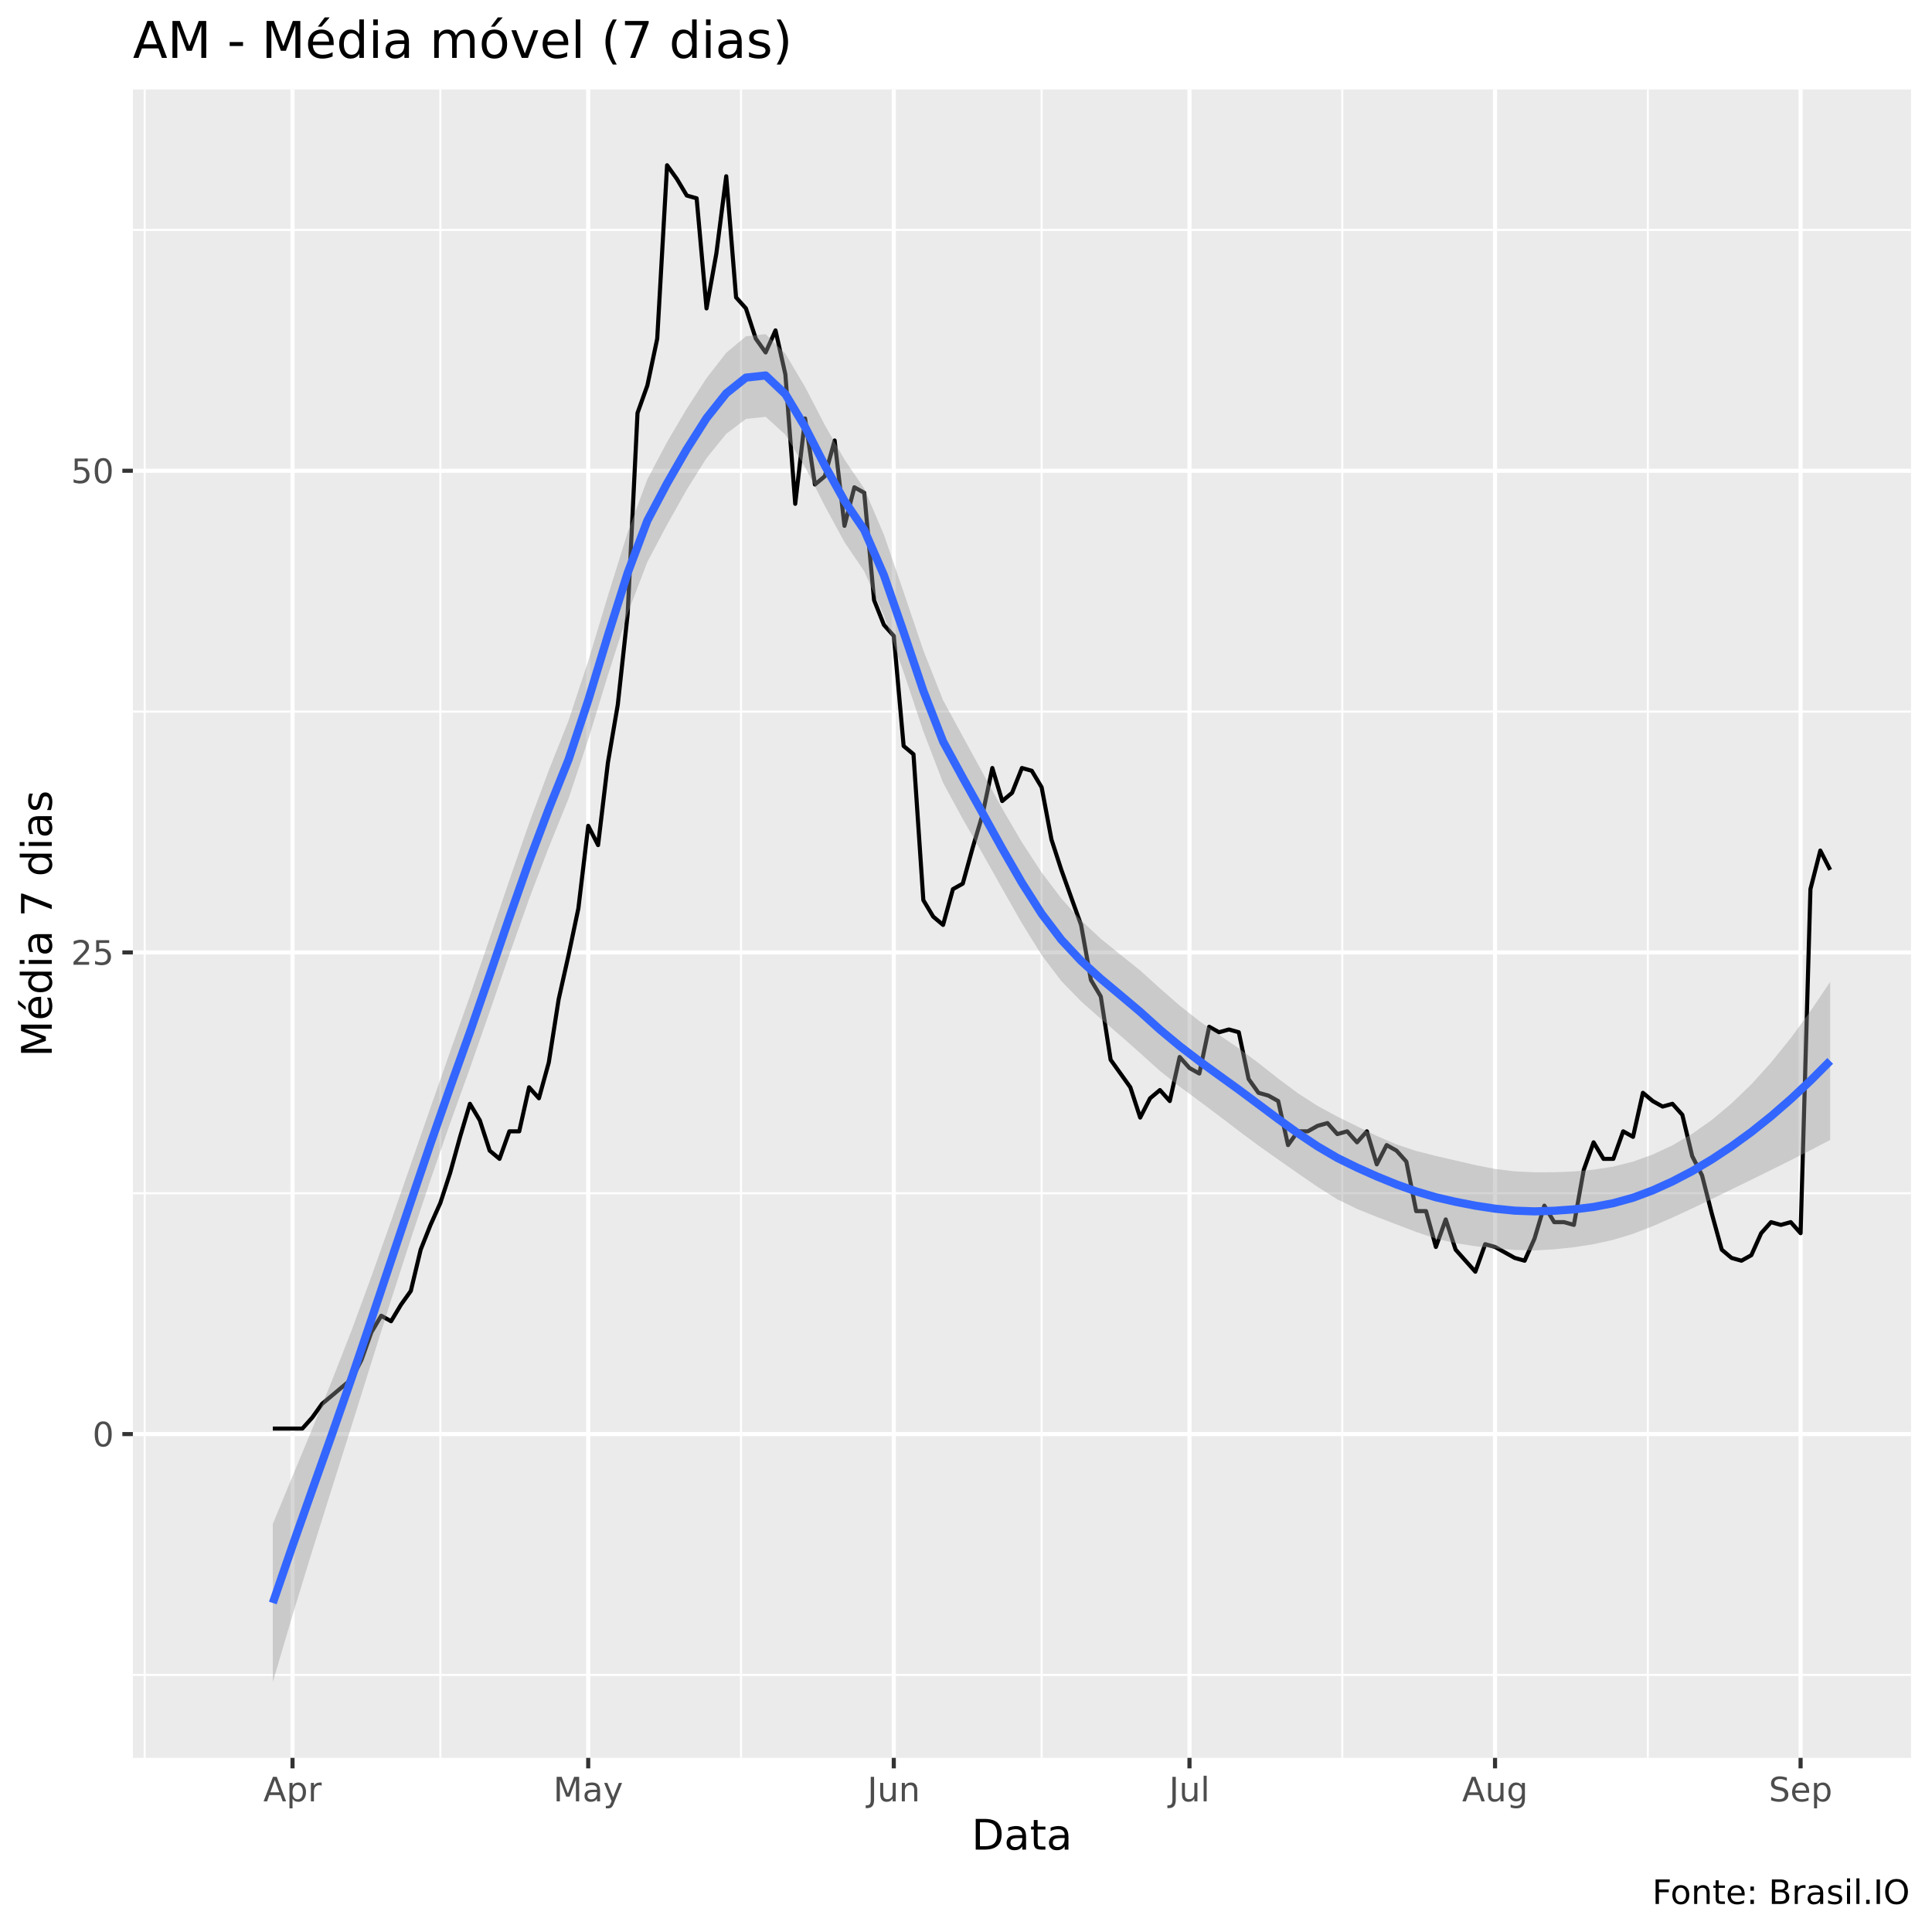
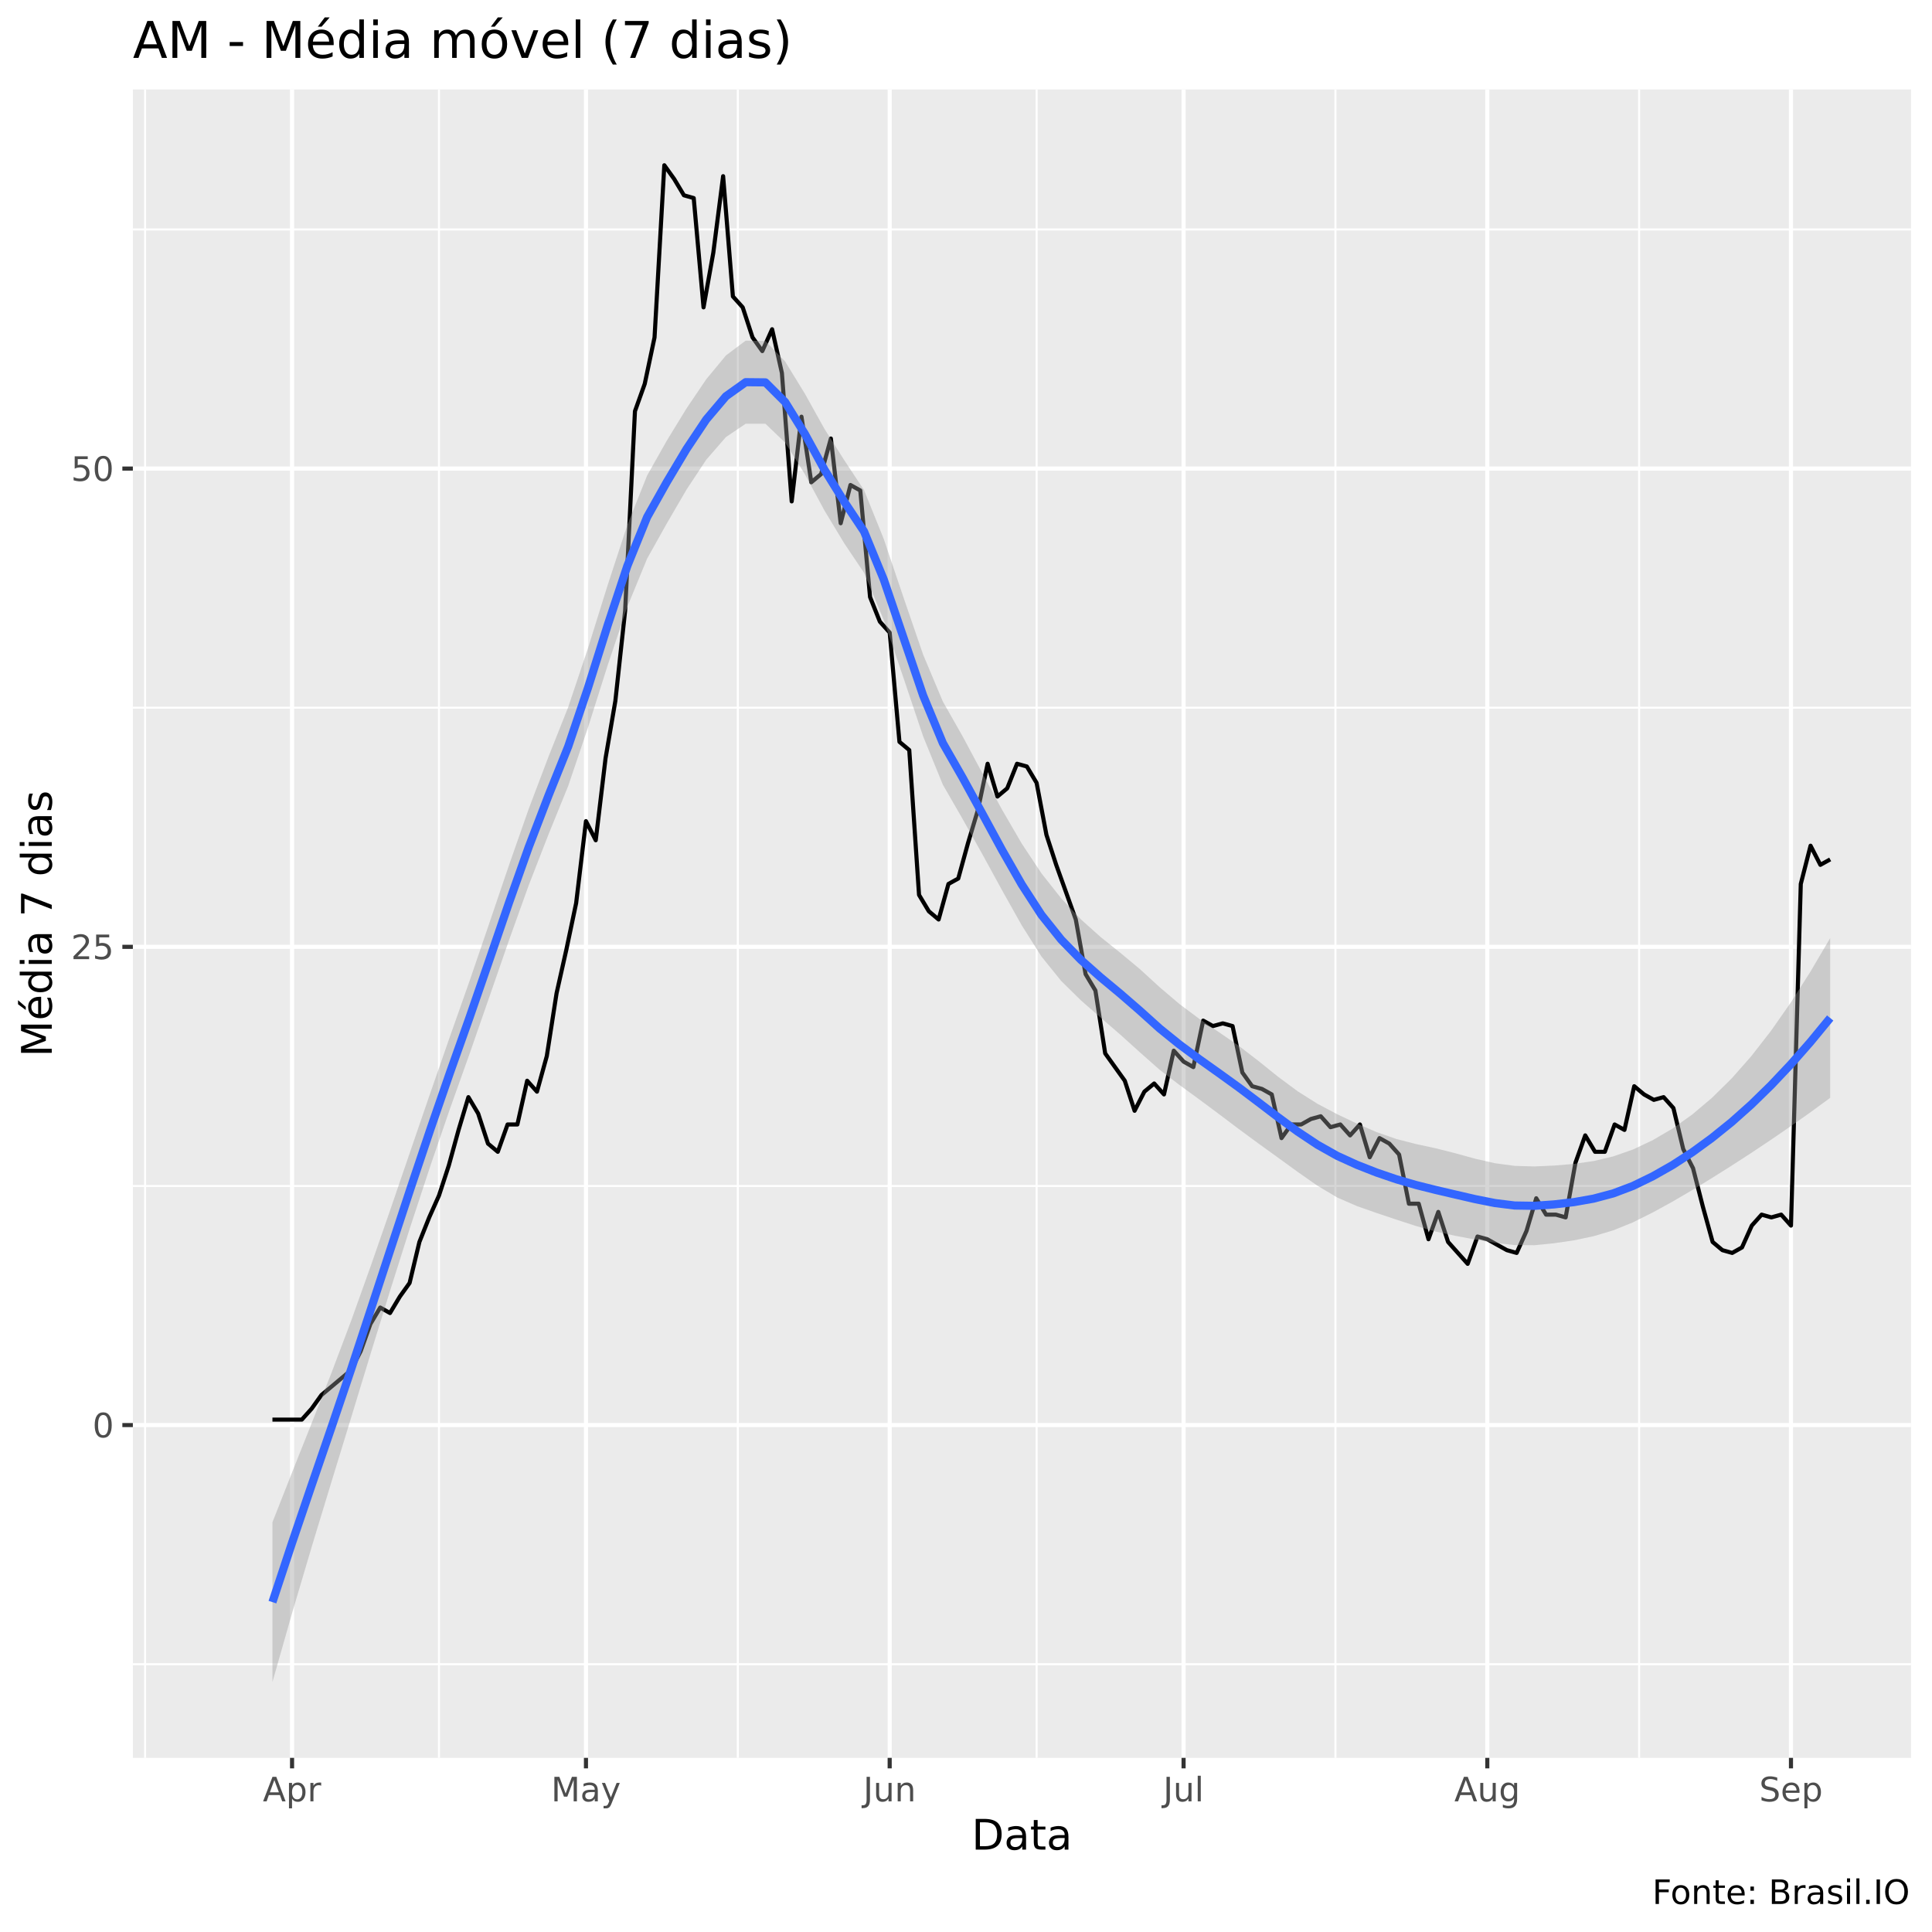
<svg xmlns="http://www.w3.org/2000/svg" viewBox="0 0 504.00 504.00">
  <defs>
    <style type="text/css">
    line, polyline, polygon, path, rect, circle {
      fill: none;
      stroke: #000000;
      stroke-linecap: round;
      stroke-linejoin: round;
      stroke-miterlimit: 10.00;
    }
  </style>
  </defs>
  <rect width="100%" height="100%" style="stroke: none; fill: #FFFFFF;" />
  <rect x="0" y="0.00" width="504.00" height="504.00" style="stroke-width: 1.07; stroke: #FFFFFF; fill: #FFFFFF;" />
  <defs>
    <clipPath id="cpMzQuNjZ8NDk4LjUyfDQ1OC41N3wyMy4zMw==">
      <rect x="34.66" y="23.33" width="463.87" height="435.24" />
    </clipPath>
  </defs>
  <rect x="34.66" y="23.33" width="463.87" height="435.24" style="stroke-width: 1.07; stroke: none; fill: #EBEBEB;" clip-path="url(#cpMzQuNjZ8NDk4LjUyfDQ1OC41N3wyMy4zMw==)" />
-   <polyline points="34.66,436.93 498.52,436.93 " style="stroke-width: 0.53; stroke: #FFFFFF; stroke-linecap: butt;" clip-path="url(#cpMzQuNjZ8NDk4LjUyfDQ1OC41N3wyMy4zMw==)" />
-   <polyline points="34.66,311.28 498.52,311.28 " style="stroke-width: 0.53; stroke: #FFFFFF; stroke-linecap: butt;" clip-path="url(#cpMzQuNjZ8NDk4LjUyfDQ1OC41N3wyMy4zMw==)" />
-   <polyline points="34.66,185.63 498.52,185.63 " style="stroke-width: 0.53; stroke: #FFFFFF; stroke-linecap: butt;" clip-path="url(#cpMzQuNjZ8NDk4LjUyfDQ1OC41N3wyMy4zMw==)" />
-   <polyline points="34.66,59.98 498.52,59.98 " style="stroke-width: 0.53; stroke: #FFFFFF; stroke-linecap: butt;" clip-path="url(#cpMzQuNjZ8NDk4LjUyfDQ1OC41N3wyMy4zMw==)" />
-   <polyline points="37.74,458.57 37.74,23.33 " style="stroke-width: 0.53; stroke: #FFFFFF; stroke-linecap: butt;" clip-path="url(#cpMzQuNjZ8NDk4LjUyfDQ1OC41N3wyMy4zMw==)" />
-   <polyline points="114.88,458.57 114.88,23.33 " style="stroke-width: 0.53; stroke: #FFFFFF; stroke-linecap: butt;" clip-path="url(#cpMzQuNjZ8NDk4LjUyfDQ1OC41N3wyMy4zMw==)" />
-   <polyline points="193.31,458.57 193.31,23.33 " style="stroke-width: 0.53; stroke: #FFFFFF; stroke-linecap: butt;" clip-path="url(#cpMzQuNjZ8NDk4LjUyfDQ1OC41N3wyMy4zMw==)" />
-   <polyline points="271.73,458.57 271.73,23.33 " style="stroke-width: 0.53; stroke: #FFFFFF; stroke-linecap: butt;" clip-path="url(#cpMzQuNjZ8NDk4LjUyfDQ1OC41N3wyMy4zMw==)" />
-   <polyline points="350.16,458.57 350.16,23.33 " style="stroke-width: 0.53; stroke: #FFFFFF; stroke-linecap: butt;" clip-path="url(#cpMzQuNjZ8NDk4LjUyfDQ1OC41N3wyMy4zMw==)" />
-   <polyline points="429.87,458.57 429.87,23.33 " style="stroke-width: 0.53; stroke: #FFFFFF; stroke-linecap: butt;" clip-path="url(#cpMzQuNjZ8NDk4LjUyfDQ1OC41N3wyMy4zMw==)" />
-   <polyline points="34.66,374.11 498.52,374.11 " style="stroke-width: 1.07; stroke: #FFFFFF; stroke-linecap: butt;" clip-path="url(#cpMzQuNjZ8NDk4LjUyfDQ1OC41N3wyMy4zMw==)" />
-   <polyline points="34.66,248.46 498.52,248.46 " style="stroke-width: 1.07; stroke: #FFFFFF; stroke-linecap: butt;" clip-path="url(#cpMzQuNjZ8NDk4LjUyfDQ1OC41N3wyMy4zMw==)" />
-   <polyline points="34.66,122.81 498.52,122.81 " style="stroke-width: 1.07; stroke: #FFFFFF; stroke-linecap: butt;" clip-path="url(#cpMzQuNjZ8NDk4LjUyfDQ1OC41N3wyMy4zMw==)" />
-   <polyline points="76.31,458.57 76.31,23.33 " style="stroke-width: 1.07; stroke: #FFFFFF; stroke-linecap: butt;" clip-path="url(#cpMzQuNjZ8NDk4LjUyfDQ1OC41N3wyMy4zMw==)" />
-   <polyline points="153.45,458.57 153.45,23.33 " style="stroke-width: 1.07; stroke: #FFFFFF; stroke-linecap: butt;" clip-path="url(#cpMzQuNjZ8NDk4LjUyfDQ1OC41N3wyMy4zMw==)" />
-   <polyline points="233.16,458.57 233.16,23.33 " style="stroke-width: 1.07; stroke: #FFFFFF; stroke-linecap: butt;" clip-path="url(#cpMzQuNjZ8NDk4LjUyfDQ1OC41N3wyMy4zMw==)" />
-   <polyline points="310.30,458.57 310.30,23.33 " style="stroke-width: 1.07; stroke: #FFFFFF; stroke-linecap: butt;" clip-path="url(#cpMzQuNjZ8NDk4LjUyfDQ1OC41N3wyMy4zMw==)" />
-   <polyline points="390.01,458.57 390.01,23.33 " style="stroke-width: 1.07; stroke: #FFFFFF; stroke-linecap: butt;" clip-path="url(#cpMzQuNjZ8NDk4LjUyfDQ1OC41N3wyMy4zMw==)" />
-   <polyline points="469.72,458.57 469.72,23.33 " style="stroke-width: 1.07; stroke: #FFFFFF; stroke-linecap: butt;" clip-path="url(#cpMzQuNjZ8NDk4LjUyfDQ1OC41N3wyMy4zMw==)" />
-   <polyline points="71.17,372.67 73.74,372.67 76.31,372.67 78.88,372.67 81.45,369.80 84.02,366.21 86.60,364.06 89.17,361.90 91.74,359.75 94.31,354.72 96.88,347.54 99.45,343.24 102.02,344.67 104.60,340.36 107.17,336.77 109.74,326.00 112.31,319.54 114.88,313.80 117.45,305.90 120.02,296.57 122.59,287.95 125.17,292.26 127.74,300.16 130.31,302.31 132.88,295.13 135.45,295.13 138.02,283.64 140.59,286.51 143.16,277.18 145.74,260.67 148.31,249.18 150.88,236.97 153.45,215.43 156.02,220.46 158.59,198.92 161.16,183.84 163.74,160.15 166.31,107.73 168.88,100.55 171.45,88.35 174.02,43.11 176.59,46.70 179.16,51.01 181.73,51.73 184.31,80.45 186.88,66.09 189.45,45.98 192.02,77.58 194.59,80.45 197.16,88.35 199.73,91.94 202.31,86.19 204.88,97.68 207.45,131.43 210.02,109.17 212.59,126.40 215.16,124.25 217.73,114.91 220.30,137.17 222.88,127.12 225.45,128.55 228.02,156.56 230.59,163.02 233.16,165.89 235.73,194.61 238.30,196.76 240.87,234.82 243.45,239.13 246.02,241.28 248.59,231.95 251.16,230.51 253.73,221.18 256.30,212.56 258.87,200.35 261.45,208.97 264.02,206.82 266.59,200.35 269.16,201.07 271.73,205.38 274.30,219.02 276.87,226.92 279.44,234.10 282.02,241.28 284.59,255.64 287.16,259.95 289.73,276.46 292.30,280.05 294.87,283.64 297.44,291.54 300.02,286.51 302.59,284.36 305.16,287.23 307.73,275.74 310.30,278.62 312.87,280.05 315.44,267.85 318.01,269.28 320.59,268.56 323.16,269.28 325.73,281.49 328.30,285.08 330.87,285.80 333.44,287.23 336.01,298.72 338.58,295.13 341.16,295.13 343.73,293.69 346.30,292.98 348.87,295.85 351.44,295.13 354.01,298.00 356.58,295.13 359.16,303.75 361.73,298.72 364.30,300.16 366.87,303.03 369.44,315.95 372.01,315.95 374.58,325.29 377.15,318.11 379.73,326.00 382.30,328.88 384.87,331.75 387.44,324.57 390.01,325.29 392.58,326.72 395.15,328.16 397.73,328.88 400.30,323.13 402.87,314.52 405.44,318.82 408.01,318.82 410.58,319.54 413.15,305.18 415.72,298.00 418.30,302.31 420.87,302.31 423.44,295.13 426.01,296.57 428.58,285.08 431.15,287.23 433.72,288.67 436.29,287.95 438.87,290.82 441.44,301.59 444.01,306.62 446.58,316.67 449.15,326.00 451.72,328.16 454.29,328.88 456.87,327.44 459.44,321.70 462.01,318.82 464.58,319.54 467.15,318.82 469.72,321.70 472.29,231.95 474.86,221.89 477.44,226.92 " style="stroke-width: 1.07; stroke-linecap: butt;" clip-path="url(#cpMzQuNjZ8NDk4LjUyfDQ1OC41N3wyMy4zMw==)" />
-   <polygon points="71.17,397.54 76.31,385.09 81.45,372.74 86.60,360.15 91.74,346.99 96.88,333.02 102.02,318.52 107.17,303.74 112.31,288.91 117.45,274.26 122.59,259.83 127.74,244.80 132.88,229.59 138.02,214.77 143.16,200.96 148.31,187.99 153.45,172.44 158.59,155.41 163.74,138.88 168.88,125.02 174.02,115.31 179.16,106.60 184.31,98.64 189.45,92.04 194.59,87.73 199.73,87.17 204.88,92.26 210.02,100.95 215.16,110.85 220.30,119.87 225.45,127.47 230.59,139.50 235.73,154.46 240.87,169.66 246.02,182.66 251.16,192.10 256.30,201.52 261.45,210.94 266.59,219.73 271.73,227.59 276.87,234.37 282.02,240.10 287.16,244.89 292.30,249.05 297.44,253.16 302.59,257.82 307.73,262.32 312.87,266.36 318.01,269.97 323.16,273.47 328.30,277.30 333.44,281.36 338.58,285.19 343.73,288.50 348.87,291.29 354.01,293.81 359.16,296.33 364.30,298.54 369.44,300.25 374.58,301.55 379.73,302.74 384.87,303.94 390.01,304.94 395.15,305.57 400.30,305.82 405.44,305.80 410.58,305.60 415.72,305.14 420.87,304.32 426.01,303.03 431.15,301.18 436.29,298.78 441.44,295.77 446.58,292.13 451.72,287.83 456.87,282.86 462.01,277.18 467.15,270.81 472.29,263.78 477.44,256.13 477.44,297.37 472.29,300.06 467.15,302.67 462.01,305.23 456.87,307.76 451.72,310.27 446.58,312.77 441.44,315.24 436.29,317.63 431.15,319.87 426.01,321.87 420.87,323.43 415.72,324.57 410.58,325.37 405.44,325.91 400.30,326.20 395.15,326.07 390.01,325.67 384.87,325.10 379.73,324.31 374.58,323.11 369.44,321.38 364.30,319.42 359.16,317.45 354.01,315.37 348.87,312.86 343.73,309.63 338.58,306.08 333.44,302.49 328.30,298.86 323.16,295.03 318.01,291.10 312.87,287.25 307.73,283.45 302.59,279.38 297.44,274.73 292.30,270.18 287.16,265.78 282.02,261.22 276.87,255.93 271.73,249.15 266.59,240.86 261.45,231.82 256.30,222.65 251.16,213.66 246.02,204.22 240.87,190.79 235.73,175.35 230.59,160.63 225.45,149.03 220.30,141.44 215.16,131.98 210.02,121.83 204.88,113.39 199.73,108.73 194.59,109.29 189.45,113.17 184.31,119.52 179.16,127.73 174.02,136.87 168.88,146.60 163.74,160.04 158.59,176.13 153.45,192.94 148.31,208.37 143.16,221.06 138.02,234.54 132.88,249.01 127.74,263.91 122.59,278.66 117.45,292.95 112.31,307.77 107.17,323.21 102.02,339.16 96.88,355.46 91.74,371.90 86.60,388.20 81.45,404.60 76.31,421.37 71.17,438.79 " style="stroke-width: 0.00; stroke: none; fill: #999999; fill-opacity: 0.40;" clip-path="url(#cpMzQuNjZ8NDk4LjUyfDQ1OC41N3wyMy4zMw==)" />
-   <polyline points="71.17,397.54 76.31,385.09 81.45,372.74 86.60,360.15 91.74,346.99 96.88,333.02 102.02,318.52 107.17,303.74 112.31,288.91 117.45,274.26 122.59,259.83 127.74,244.80 132.88,229.59 138.02,214.77 143.16,200.96 148.31,187.99 153.45,172.44 158.59,155.41 163.74,138.88 168.88,125.02 174.02,115.31 179.16,106.60 184.31,98.64 189.45,92.04 194.59,87.73 199.73,87.17 204.88,92.26 210.02,100.95 215.16,110.85 220.30,119.87 225.45,127.47 230.59,139.50 235.73,154.46 240.87,169.66 246.02,182.66 251.16,192.10 256.30,201.52 261.45,210.94 266.59,219.73 271.73,227.59 276.87,234.37 282.02,240.10 287.16,244.89 292.30,249.05 297.44,253.16 302.59,257.82 307.73,262.32 312.87,266.36 318.01,269.97 323.16,273.47 328.30,277.30 333.44,281.36 338.58,285.19 343.73,288.50 348.87,291.29 354.01,293.81 359.16,296.33 364.30,298.54 369.44,300.25 374.58,301.55 379.73,302.74 384.87,303.94 390.01,304.94 395.15,305.57 400.30,305.82 405.44,305.80 410.58,305.60 415.72,305.14 420.87,304.32 426.01,303.03 431.15,301.18 436.29,298.78 441.44,295.77 446.58,292.13 451.72,287.83 456.87,282.86 462.01,277.18 467.15,270.81 472.29,263.78 477.44,256.13 " style="stroke-width: 2.13; stroke: none;" clip-path="url(#cpMzQuNjZ8NDk4LjUyfDQ1OC41N3wyMy4zMw==)" />
-   <polyline points="477.44,297.37 472.29,300.06 467.15,302.67 462.01,305.23 456.87,307.76 451.72,310.27 446.58,312.77 441.44,315.24 436.29,317.63 431.15,319.87 426.01,321.87 420.87,323.43 415.72,324.57 410.58,325.37 405.44,325.91 400.30,326.20 395.15,326.07 390.01,325.67 384.87,325.10 379.73,324.31 374.58,323.11 369.44,321.38 364.30,319.42 359.16,317.45 354.01,315.37 348.87,312.86 343.73,309.63 338.58,306.08 333.44,302.49 328.30,298.86 323.16,295.03 318.01,291.10 312.87,287.25 307.73,283.45 302.59,279.38 297.44,274.73 292.30,270.18 287.16,265.78 282.02,261.22 276.87,255.93 271.73,249.15 266.59,240.86 261.45,231.82 256.30,222.65 251.16,213.66 246.02,204.22 240.87,190.79 235.73,175.35 230.59,160.63 225.45,149.03 220.30,141.44 215.16,131.98 210.02,121.83 204.88,113.39 199.73,108.73 194.59,109.29 189.45,113.17 184.31,119.52 179.16,127.73 174.02,136.87 168.88,146.60 163.74,160.04 158.59,176.13 153.45,192.94 148.31,208.37 143.16,221.06 138.02,234.54 132.88,249.01 127.74,263.91 122.59,278.66 117.45,292.95 112.31,307.77 107.17,323.21 102.02,339.16 96.88,355.46 91.74,371.90 86.60,388.20 81.45,404.60 76.31,421.37 71.17,438.79 " style="stroke-width: 2.13; stroke: none;" clip-path="url(#cpMzQuNjZ8NDk4LjUyfDQ1OC41N3wyMy4zMw==)" />
-   <polyline points="71.17,418.17 76.31,403.23 81.45,388.67 86.60,374.18 91.74,359.45 96.88,344.24 102.02,328.84 107.17,313.48 112.31,298.34 117.45,283.60 122.59,269.25 127.74,254.36 132.88,239.30 138.02,224.66 143.16,211.01 148.31,198.18 153.45,182.69 158.59,165.77 163.74,149.46 168.88,135.81 174.02,126.09 179.16,117.17 184.31,109.08 189.45,102.61 194.59,98.51 199.73,97.95 204.88,102.82 210.02,111.39 215.16,121.41 220.30,130.66 225.45,138.25 230.59,150.06 235.73,164.91 240.87,180.22 246.02,193.44 251.16,202.88 256.30,212.08 261.45,221.38 266.59,230.30 271.73,238.37 276.87,245.15 282.02,250.66 287.16,255.33 292.30,259.62 297.44,263.95 302.59,268.60 307.73,272.88 312.87,276.81 318.01,280.54 323.16,284.25 328.30,288.08 333.44,291.92 338.58,295.63 343.73,299.06 348.87,302.07 354.01,304.59 359.16,306.89 364.30,308.98 369.44,310.81 374.58,312.33 379.73,313.52 384.87,314.52 390.01,315.31 395.15,315.82 400.30,316.01 405.44,315.85 410.58,315.49 415.72,314.86 420.87,313.87 426.01,312.45 431.15,310.53 436.29,308.20 441.44,305.51 446.58,302.45 451.72,299.05 456.87,295.31 462.01,291.20 467.15,286.74 472.29,281.92 477.44,276.75 " style="stroke-width: 2.13; stroke: #3366FF; stroke-linecap: butt;" clip-path="url(#cpMzQuNjZ8NDk4LjUyfDQ1OC41N3wyMy4zMw==)" />
+   <polyline points="34.66,434.14 498.52,434.14 " style="stroke-width: 0.53; stroke: #FFFFFF; stroke-linecap: butt;" clip-path="url(#cpMzQuNjZ8NDk4LjUyfDQ1OC41N3wyMy4zMw==)" />
+   <polyline points="34.66,309.38 498.52,309.38 " style="stroke-width: 0.53; stroke: #FFFFFF; stroke-linecap: butt;" clip-path="url(#cpMzQuNjZ8NDk4LjUyfDQ1OC41N3wyMy4zMw==)" />
+   <polyline points="34.66,184.62 498.52,184.62 " style="stroke-width: 0.53; stroke: #FFFFFF; stroke-linecap: butt;" clip-path="url(#cpMzQuNjZ8NDk4LjUyfDQ1OC41N3wyMy4zMw==)" />
+   <polyline points="34.66,59.86 498.52,59.86 " style="stroke-width: 0.53; stroke: #FFFFFF; stroke-linecap: butt;" clip-path="url(#cpMzQuNjZ8NDk4LjUyfDQ1OC41N3wyMy4zMw==)" />
+   <polyline points="37.85,458.57 37.85,23.33 " style="stroke-width: 0.53; stroke: #FFFFFF; stroke-linecap: butt;" clip-path="url(#cpMzQuNjZ8NDk4LjUyfDQ1OC41N3wyMy4zMw==)" />
+   <polyline points="114.52,458.57 114.52,23.33 " style="stroke-width: 0.53; stroke: #FFFFFF; stroke-linecap: butt;" clip-path="url(#cpMzQuNjZ8NDk4LjUyfDQ1OC41N3wyMy4zMw==)" />
+   <polyline points="192.47,458.57 192.47,23.33 " style="stroke-width: 0.53; stroke: #FFFFFF; stroke-linecap: butt;" clip-path="url(#cpMzQuNjZ8NDk4LjUyfDQ1OC41N3wyMy4zMw==)" />
+   <polyline points="270.42,458.57 270.42,23.33 " style="stroke-width: 0.53; stroke: #FFFFFF; stroke-linecap: butt;" clip-path="url(#cpMzQuNjZ8NDk4LjUyfDQ1OC41N3wyMy4zMw==)" />
+   <polyline points="348.37,458.57 348.37,23.33 " style="stroke-width: 0.53; stroke: #FFFFFF; stroke-linecap: butt;" clip-path="url(#cpMzQuNjZ8NDk4LjUyfDQ1OC41N3wyMy4zMw==)" />
+   <polyline points="427.60,458.57 427.60,23.33 " style="stroke-width: 0.53; stroke: #FFFFFF; stroke-linecap: butt;" clip-path="url(#cpMzQuNjZ8NDk4LjUyfDQ1OC41N3wyMy4zMw==)" />
+   <polyline points="34.66,371.76 498.52,371.76 " style="stroke-width: 1.07; stroke: #FFFFFF; stroke-linecap: butt;" clip-path="url(#cpMzQuNjZ8NDk4LjUyfDQ1OC41N3wyMy4zMw==)" />
+   <polyline points="34.66,247.00 498.52,247.00 " style="stroke-width: 1.07; stroke: #FFFFFF; stroke-linecap: butt;" clip-path="url(#cpMzQuNjZ8NDk4LjUyfDQ1OC41N3wyMy4zMw==)" />
+   <polyline points="34.66,122.24 498.52,122.24 " style="stroke-width: 1.07; stroke: #FFFFFF; stroke-linecap: butt;" clip-path="url(#cpMzQuNjZ8NDk4LjUyfDQ1OC41N3wyMy4zMw==)" />
+   <polyline points="76.19,458.57 76.19,23.33 " style="stroke-width: 1.07; stroke: #FFFFFF; stroke-linecap: butt;" clip-path="url(#cpMzQuNjZ8NDk4LjUyfDQ1OC41N3wyMy4zMw==)" />
+   <polyline points="152.86,458.57 152.86,23.33 " style="stroke-width: 1.07; stroke: #FFFFFF; stroke-linecap: butt;" clip-path="url(#cpMzQuNjZ8NDk4LjUyfDQ1OC41N3wyMy4zMw==)" />
+   <polyline points="232.09,458.57 232.09,23.33 " style="stroke-width: 1.07; stroke: #FFFFFF; stroke-linecap: butt;" clip-path="url(#cpMzQuNjZ8NDk4LjUyfDQ1OC41N3wyMy4zMw==)" />
+   <polyline points="308.76,458.57 308.76,23.33 " style="stroke-width: 1.07; stroke: #FFFFFF; stroke-linecap: butt;" clip-path="url(#cpMzQuNjZ8NDk4LjUyfDQ1OC41N3wyMy4zMw==)" />
+   <polyline points="387.99,458.57 387.99,23.33 " style="stroke-width: 1.07; stroke: #FFFFFF; stroke-linecap: butt;" clip-path="url(#cpMzQuNjZ8NDk4LjUyfDQ1OC41N3wyMy4zMw==)" />
+   <polyline points="467.21,458.57 467.21,23.33 " style="stroke-width: 1.07; stroke: #FFFFFF; stroke-linecap: butt;" clip-path="url(#cpMzQuNjZ8NDk4LjUyfDQ1OC41N3wyMy4zMw==)" />
+   <polyline points="71.07,370.33 73.63,370.33 76.19,370.33 78.74,370.33 81.30,367.48 83.85,363.92 86.41,361.78 88.96,359.64 91.52,357.50 94.08,352.51 96.63,345.38 99.19,341.10 101.74,342.53 104.30,338.25 106.85,334.69 109.41,323.99 111.97,317.58 114.52,311.87 117.08,304.03 119.63,294.76 122.19,286.21 124.74,290.49 127.30,298.33 129.86,300.47 132.41,293.34 134.97,293.34 137.52,281.93 140.08,284.78 142.64,275.52 145.19,259.12 147.75,247.71 150.30,235.59 152.86,214.21 155.41,219.20 157.97,197.81 160.53,182.84 163.08,159.31 165.64,107.27 168.19,100.14 170.75,88.02 173.30,43.11 175.86,46.68 178.42,50.95 180.97,51.67 183.53,80.18 186.08,65.92 188.64,45.96 191.19,77.33 193.75,80.18 196.31,88.02 198.86,91.59 201.42,85.89 203.97,97.29 206.53,130.80 209.08,108.70 211.64,125.81 214.20,123.67 216.75,114.40 219.31,136.50 221.86,126.52 224.42,127.95 226.97,155.75 229.53,162.17 232.09,165.02 234.64,193.53 237.20,195.67 239.75,233.46 242.31,237.73 244.86,239.87 247.42,230.60 249.98,229.18 252.53,219.91 255.09,211.36 257.64,199.24 260.20,207.79 262.75,205.65 265.31,199.24 267.87,199.95 270.42,204.23 272.98,217.77 275.53,225.61 278.09,232.74 280.64,239.87 283.20,254.13 285.76,258.41 288.31,274.80 290.87,278.37 293.42,281.93 295.98,289.77 298.53,284.78 301.09,282.65 303.65,285.50 306.20,274.09 308.76,276.94 311.31,278.37 313.87,266.25 316.42,267.67 318.98,266.96 321.54,267.67 324.09,279.79 326.65,283.36 329.20,284.07 331.76,285.50 334.31,296.90 336.87,293.34 339.43,293.34 341.98,291.91 344.54,291.20 347.09,294.05 349.65,293.34 352.20,296.19 354.76,293.34 357.32,301.89 359.87,296.90 362.43,298.33 364.98,301.18 367.54,314.01 370.10,314.01 372.65,323.28 375.21,316.15 377.76,323.99 380.32,326.85 382.87,329.70 385.43,322.57 387.99,323.28 390.54,324.71 393.10,326.13 395.65,326.85 398.21,321.14 400.76,312.59 403.32,316.86 405.88,316.86 408.43,317.58 410.99,303.32 413.54,296.19 416.10,300.47 418.65,300.47 421.21,293.34 423.77,294.76 426.32,283.36 428.88,285.50 431.43,286.92 433.99,286.21 436.54,289.06 439.10,299.75 441.66,304.75 444.21,314.73 446.77,323.99 449.32,326.13 451.88,326.85 454.43,325.42 456.99,319.72 459.55,316.86 462.10,317.58 464.66,316.86 467.21,319.72 469.77,230.60 472.32,220.62 474.88,225.61 477.44,224.19 " style="stroke-width: 1.07; stroke-linecap: butt;" clip-path="url(#cpMzQuNjZ8NDk4LjUyfDQ1OC41N3wyMy4zMw==)" />
+   <polygon points="71.07,397.12 76.22,384.04 81.36,371.13 86.51,358.04 91.65,344.42 96.79,330.05 101.94,315.23 107.08,300.21 112.23,285.20 117.37,270.42 122.51,255.86 127.66,240.79 132.80,225.64 137.94,210.98 143.09,197.39 148.23,184.46 153.38,169.11 158.52,152.64 163.66,136.94 168.81,124.06 173.95,114.95 179.09,106.55 184.24,98.93 189.38,92.72 194.53,88.86 199.67,88.95 204.81,94.29 209.96,102.69 215.10,111.92 220.25,120.06 225.39,127.83 230.53,140.56 235.68,155.80 240.82,170.78 245.96,183.00 251.11,192.07 256.25,201.67 261.40,211.22 266.54,220.06 271.68,227.82 276.83,234.34 281.97,239.83 287.11,244.44 292.26,248.56 297.40,252.84 302.55,257.56 307.69,261.92 312.83,265.77 317.98,269.26 323.12,272.79 328.27,276.76 333.41,280.89 338.55,284.70 343.70,287.95 348.84,290.67 353.98,293.11 359.13,295.34 364.27,297.13 369.42,298.45 374.56,299.56 379.70,300.86 384.85,302.28 389.99,303.45 395.13,304.14 400.28,304.29 405.42,304.06 410.57,303.63 415.71,302.88 420.85,301.67 426.00,299.87 431.14,297.44 436.29,294.42 441.43,290.76 446.57,286.42 451.72,281.35 456.86,275.52 462.00,268.91 467.15,261.55 472.29,253.47 477.44,244.72 477.44,286.39 472.29,290.16 467.15,293.80 462.00,297.33 456.86,300.76 451.72,304.09 446.57,307.33 441.43,310.47 436.29,313.48 431.14,316.30 426.00,318.87 420.85,320.96 415.71,322.49 410.57,323.57 405.42,324.32 400.28,324.84 395.13,324.81 389.99,324.22 384.85,323.37 379.70,322.39 374.56,321.29 369.42,319.84 364.27,318.16 359.13,316.44 353.98,314.63 348.84,312.39 343.70,309.33 338.55,305.73 333.41,302.00 328.27,298.29 323.12,294.50 317.98,290.62 312.83,286.79 307.69,283.04 302.55,279.10 297.40,274.55 292.26,269.91 287.11,265.46 281.97,260.96 276.83,255.90 271.68,249.52 266.54,241.39 261.40,232.23 256.25,222.81 251.11,213.64 245.96,204.70 240.82,192.10 235.68,176.81 230.53,161.71 225.39,149.41 220.25,141.75 215.10,133.22 209.96,123.69 204.81,115.46 199.67,110.54 194.53,110.54 189.38,114.01 184.24,119.93 179.09,127.73 173.95,136.55 168.81,145.74 163.66,158.28 158.52,173.57 153.38,189.81 148.23,205.02 143.09,217.67 137.94,230.91 132.80,245.23 127.66,260.06 122.51,274.87 117.37,289.29 112.23,304.26 107.08,319.92 101.94,336.14 96.79,352.79 91.65,369.66 86.51,386.44 81.36,403.37 76.22,420.73 71.07,438.79 " style="stroke-width: 0.00; stroke: none; fill: #999999; fill-opacity: 0.40;" clip-path="url(#cpMzQuNjZ8NDk4LjUyfDQ1OC41N3wyMy4zMw==)" />
+   <polyline points="71.07,397.12 76.22,384.04 81.36,371.13 86.51,358.04 91.65,344.42 96.79,330.05 101.94,315.23 107.08,300.21 112.23,285.20 117.37,270.42 122.51,255.86 127.66,240.79 132.80,225.64 137.94,210.98 143.09,197.39 148.23,184.46 153.38,169.11 158.52,152.64 163.66,136.94 168.81,124.06 173.95,114.95 179.09,106.55 184.24,98.93 189.38,92.72 194.53,88.86 199.67,88.95 204.81,94.29 209.96,102.69 215.10,111.92 220.25,120.06 225.39,127.83 230.53,140.56 235.68,155.80 240.82,170.78 245.96,183.00 251.11,192.07 256.25,201.67 261.40,211.22 266.54,220.06 271.68,227.82 276.83,234.34 281.97,239.83 287.11,244.44 292.26,248.56 297.40,252.84 302.55,257.56 307.69,261.92 312.83,265.77 317.98,269.26 323.12,272.79 328.27,276.76 333.41,280.89 338.55,284.70 343.70,287.95 348.84,290.67 353.98,293.11 359.13,295.34 364.27,297.13 369.42,298.45 374.56,299.56 379.70,300.86 384.85,302.28 389.99,303.45 395.13,304.14 400.28,304.29 405.42,304.06 410.57,303.63 415.71,302.88 420.85,301.67 426.00,299.87 431.14,297.44 436.29,294.42 441.43,290.76 446.57,286.42 451.72,281.35 456.86,275.52 462.00,268.91 467.15,261.55 472.29,253.47 477.44,244.72 " style="stroke-width: 2.13; stroke: none;" clip-path="url(#cpMzQuNjZ8NDk4LjUyfDQ1OC41N3wyMy4zMw==)" />
+   <polyline points="477.44,286.39 472.29,290.16 467.15,293.80 462.00,297.33 456.86,300.76 451.72,304.09 446.57,307.33 441.43,310.47 436.29,313.48 431.14,316.30 426.00,318.87 420.85,320.96 415.71,322.49 410.57,323.57 405.42,324.32 400.28,324.84 395.13,324.81 389.99,324.22 384.85,323.37 379.70,322.39 374.56,321.29 369.42,319.84 364.27,318.16 359.13,316.44 353.98,314.63 348.84,312.39 343.70,309.33 338.55,305.73 333.41,302.00 328.27,298.29 323.12,294.50 317.98,290.62 312.83,286.79 307.69,283.04 302.55,279.10 297.40,274.55 292.26,269.91 287.11,265.46 281.97,260.96 276.83,255.90 271.68,249.52 266.54,241.39 261.40,232.23 256.25,222.81 251.11,213.64 245.96,204.70 240.82,192.10 235.68,176.81 230.53,161.71 225.39,149.41 220.25,141.75 215.10,133.22 209.96,123.69 204.81,115.46 199.67,110.54 194.53,110.54 189.38,114.01 184.24,119.93 179.09,127.73 173.95,136.55 168.81,145.74 163.66,158.28 158.52,173.57 153.38,189.81 148.23,205.02 143.09,217.67 137.94,230.91 132.80,245.23 127.66,260.06 122.51,274.87 117.37,289.29 112.23,304.26 107.08,319.92 101.94,336.14 96.79,352.79 91.65,369.66 86.51,386.44 81.36,403.37 76.22,420.73 71.07,438.79 " style="stroke-width: 2.13; stroke: none;" clip-path="url(#cpMzQuNjZ8NDk4LjUyfDQ1OC41N3wyMy4zMw==)" />
+   <polyline points="71.07,417.95 76.22,402.38 81.36,387.25 86.51,372.24 91.65,357.04 96.79,341.42 101.94,325.69 107.08,310.07 112.23,294.73 117.37,279.85 122.51,265.37 127.66,250.43 132.80,235.43 137.94,220.94 143.09,207.53 148.23,194.74 153.38,179.46 158.52,163.11 163.66,147.61 168.81,134.90 173.95,125.75 179.09,117.14 184.24,109.43 189.38,103.37 194.53,99.70 199.67,99.75 204.81,104.88 209.96,113.19 215.10,122.57 220.25,130.90 225.39,138.62 230.53,151.14 235.68,166.31 240.82,181.44 245.96,193.85 251.11,202.86 256.25,212.24 261.40,221.73 266.54,230.73 271.68,238.67 276.83,245.12 281.97,250.40 287.11,254.95 292.26,259.23 297.40,263.69 302.55,268.33 307.69,272.48 312.83,276.28 317.98,279.94 323.12,283.65 328.27,287.53 333.41,291.45 338.55,295.22 343.70,298.64 348.84,301.53 353.98,303.87 359.13,305.89 364.27,307.64 369.42,309.14 374.56,310.43 379.70,311.63 384.85,312.82 389.99,313.84 395.13,314.48 400.28,314.56 405.42,314.19 410.57,313.60 415.71,312.69 420.85,311.32 426.00,309.37 431.14,306.87 436.29,303.95 441.43,300.62 446.57,296.87 451.72,292.72 456.86,288.14 462.00,283.12 467.15,277.67 472.29,271.82 477.44,265.56 " style="stroke-width: 2.13; stroke: #3366FF; stroke-linecap: butt;" clip-path="url(#cpMzQuNjZ8NDk4LjUyfDQ1OC41N3wyMy4zMw==)" />
  <defs>
    <clipPath id="cpMC4wMHw1MDQuMDB8NTA0LjAwfDAuMDA=">
      <rect x="0.00" y="0.00" width="504.00" height="504.00" />
    </clipPath>
  </defs>
  <g clip-path="url(#cpMC4wMHw1MDQuMDB8NTA0LjAwfDAuMDA=)">
-     <text x="24.13" y="377.32" style="font-size: 8.80px; fill: #4D4D4D; font-family: DejaVu Sans;" textLength="5.60px" lengthAdjust="spacingAndGlyphs">0</text>
+     <text x="24.13" y="374.97" style="font-size: 8.80px; fill: #4D4D4D; font-family: DejaVu Sans;" textLength="5.60px" lengthAdjust="spacingAndGlyphs">0</text>
  </g>
  <g clip-path="url(#cpMC4wMHw1MDQuMDB8NTA0LjAwfDAuMDA=)">
-     <text x="18.53" y="251.67" style="font-size: 8.80px; fill: #4D4D4D; font-family: DejaVu Sans;" textLength="11.20px" lengthAdjust="spacingAndGlyphs">25</text>
+     <text x="18.53" y="250.21" style="font-size: 8.80px; fill: #4D4D4D; font-family: DejaVu Sans;" textLength="11.20px" lengthAdjust="spacingAndGlyphs">25</text>
  </g>
  <g clip-path="url(#cpMC4wMHw1MDQuMDB8NTA0LjAwfDAuMDA=)">
-     <text x="18.53" y="126.02" style="font-size: 8.80px; fill: #4D4D4D; font-family: DejaVu Sans;" textLength="11.20px" lengthAdjust="spacingAndGlyphs">50</text>
+     <text x="18.53" y="125.45" style="font-size: 8.80px; fill: #4D4D4D; font-family: DejaVu Sans;" textLength="11.20px" lengthAdjust="spacingAndGlyphs">50</text>
  </g>
-   <polyline points="31.92,374.11 34.66,374.11 " style="stroke-width: 1.07; stroke: #333333; stroke-linecap: butt;" clip-path="url(#cpMC4wMHw1MDQuMDB8NTA0LjAwfDAuMDA=)" />
-   <polyline points="31.92,248.46 34.66,248.46 " style="stroke-width: 1.07; stroke: #333333; stroke-linecap: butt;" clip-path="url(#cpMC4wMHw1MDQuMDB8NTA0LjAwfDAuMDA=)" />
-   <polyline points="31.92,122.81 34.66,122.81 " style="stroke-width: 1.07; stroke: #333333; stroke-linecap: butt;" clip-path="url(#cpMC4wMHw1MDQuMDB8NTA0LjAwfDAuMDA=)" />
-   <polyline points="76.31,461.31 76.31,458.57 " style="stroke-width: 1.07; stroke: #333333; stroke-linecap: butt;" clip-path="url(#cpMC4wMHw1MDQuMDB8NTA0LjAwfDAuMDA=)" />
-   <polyline points="153.45,461.31 153.45,458.57 " style="stroke-width: 1.07; stroke: #333333; stroke-linecap: butt;" clip-path="url(#cpMC4wMHw1MDQuMDB8NTA0LjAwfDAuMDA=)" />
-   <polyline points="233.16,461.31 233.16,458.57 " style="stroke-width: 1.07; stroke: #333333; stroke-linecap: butt;" clip-path="url(#cpMC4wMHw1MDQuMDB8NTA0LjAwfDAuMDA=)" />
-   <polyline points="310.30,461.31 310.30,458.57 " style="stroke-width: 1.07; stroke: #333333; stroke-linecap: butt;" clip-path="url(#cpMC4wMHw1MDQuMDB8NTA0LjAwfDAuMDA=)" />
-   <polyline points="390.01,461.31 390.01,458.57 " style="stroke-width: 1.07; stroke: #333333; stroke-linecap: butt;" clip-path="url(#cpMC4wMHw1MDQuMDB8NTA0LjAwfDAuMDA=)" />
-   <polyline points="469.72,461.31 469.72,458.57 " style="stroke-width: 1.07; stroke: #333333; stroke-linecap: butt;" clip-path="url(#cpMC4wMHw1MDQuMDB8NTA0LjAwfDAuMDA=)" />
+   <polyline points="31.92,371.76 34.66,371.76 " style="stroke-width: 1.07; stroke: #333333; stroke-linecap: butt;" clip-path="url(#cpMC4wMHw1MDQuMDB8NTA0LjAwfDAuMDA=)" />
+   <polyline points="31.92,247.00 34.66,247.00 " style="stroke-width: 1.07; stroke: #333333; stroke-linecap: butt;" clip-path="url(#cpMC4wMHw1MDQuMDB8NTA0LjAwfDAuMDA=)" />
+   <polyline points="31.92,122.24 34.66,122.24 " style="stroke-width: 1.07; stroke: #333333; stroke-linecap: butt;" clip-path="url(#cpMC4wMHw1MDQuMDB8NTA0LjAwfDAuMDA=)" />
+   <polyline points="76.19,461.31 76.19,458.57 " style="stroke-width: 1.07; stroke: #333333; stroke-linecap: butt;" clip-path="url(#cpMC4wMHw1MDQuMDB8NTA0LjAwfDAuMDA=)" />
+   <polyline points="152.86,461.31 152.86,458.57 " style="stroke-width: 1.07; stroke: #333333; stroke-linecap: butt;" clip-path="url(#cpMC4wMHw1MDQuMDB8NTA0LjAwfDAuMDA=)" />
+   <polyline points="232.09,461.31 232.09,458.57 " style="stroke-width: 1.07; stroke: #333333; stroke-linecap: butt;" clip-path="url(#cpMC4wMHw1MDQuMDB8NTA0LjAwfDAuMDA=)" />
+   <polyline points="308.76,461.31 308.76,458.57 " style="stroke-width: 1.07; stroke: #333333; stroke-linecap: butt;" clip-path="url(#cpMC4wMHw1MDQuMDB8NTA0LjAwfDAuMDA=)" />
+   <polyline points="387.99,461.31 387.99,458.57 " style="stroke-width: 1.07; stroke: #333333; stroke-linecap: butt;" clip-path="url(#cpMC4wMHw1MDQuMDB8NTA0LjAwfDAuMDA=)" />
+   <polyline points="467.21,461.31 467.21,458.57 " style="stroke-width: 1.07; stroke: #333333; stroke-linecap: butt;" clip-path="url(#cpMC4wMHw1MDQuMDB8NTA0LjAwfDAuMDA=)" />
  <g clip-path="url(#cpMC4wMHw1MDQuMDB8NTA0LjAwfDAuMDA=)">
-     <text x="68.70" y="469.92" style="font-size: 8.80px; fill: #4D4D4D; font-family: DejaVu Sans;" textLength="15.22px" lengthAdjust="spacingAndGlyphs">Apr</text>
+     <text x="68.57" y="469.92" style="font-size: 8.80px; fill: #4D4D4D; font-family: DejaVu Sans;" textLength="15.22px" lengthAdjust="spacingAndGlyphs">Apr</text>
  </g>
  <g clip-path="url(#cpMC4wMHw1MDQuMDB8NTA0LjAwfDAuMDA=)">
-     <text x="144.35" y="469.92" style="font-size: 8.80px; fill: #4D4D4D; font-family: DejaVu Sans;" textLength="18.19px" lengthAdjust="spacingAndGlyphs">May</text>
+     <text x="143.76" y="469.92" style="font-size: 8.80px; fill: #4D4D4D; font-family: DejaVu Sans;" textLength="18.19px" lengthAdjust="spacingAndGlyphs">May</text>
  </g>
  <g clip-path="url(#cpMC4wMHw1MDQuMDB8NTA0LjAwfDAuMDA=)">
-     <text x="226.29" y="469.92" style="font-size: 8.80px; fill: #4D4D4D; font-family: DejaVu Sans;" textLength="13.75px" lengthAdjust="spacingAndGlyphs">Jun</text>
+     <text x="225.21" y="469.92" style="font-size: 8.80px; fill: #4D4D4D; font-family: DejaVu Sans;" textLength="13.75px" lengthAdjust="spacingAndGlyphs">Jun</text>
  </g>
  <g clip-path="url(#cpMC4wMHw1MDQuMDB8NTA0LjAwfDAuMDA=)">
-     <text x="304.99" y="469.92" style="font-size: 8.80px; fill: #4D4D4D; font-family: DejaVu Sans;" textLength="10.62px" lengthAdjust="spacingAndGlyphs">Jul</text>
+     <text x="303.45" y="469.92" style="font-size: 8.80px; fill: #4D4D4D; font-family: DejaVu Sans;" textLength="10.62px" lengthAdjust="spacingAndGlyphs">Jul</text>
  </g>
  <g clip-path="url(#cpMC4wMHw1MDQuMDB8NTA0LjAwfDAuMDA=)">
-     <text x="381.42" y="469.92" style="font-size: 8.80px; fill: #4D4D4D; font-family: DejaVu Sans;" textLength="17.18px" lengthAdjust="spacingAndGlyphs">Aug</text>
+     <text x="379.39" y="469.92" style="font-size: 8.80px; fill: #4D4D4D; font-family: DejaVu Sans;" textLength="17.18px" lengthAdjust="spacingAndGlyphs">Aug</text>
  </g>
  <g clip-path="url(#cpMC4wMHw1MDQuMDB8NTA0LjAwfDAuMDA=)">
-     <text x="461.43" y="469.92" style="font-size: 8.80px; fill: #4D4D4D; font-family: DejaVu Sans;" textLength="16.59px" lengthAdjust="spacingAndGlyphs">Sep</text>
+     <text x="458.92" y="469.92" style="font-size: 8.80px; fill: #4D4D4D; font-family: DejaVu Sans;" textLength="16.59px" lengthAdjust="spacingAndGlyphs">Sep</text>
  </g>
  <g clip-path="url(#cpMC4wMHw1MDQuMDB8NTA0LjAwfDAuMDA=)">
    <text x="253.46" y="482.51" style="font-size: 11.00px; font-family: DejaVu Sans;" textLength="26.26px" lengthAdjust="spacingAndGlyphs">Data</text>
  </g>
  <g clip-path="url(#cpMC4wMHw1MDQuMDB8NTA0LjAwfDAuMDA=)">
    <text transform="translate(13.50,275.72) rotate(-90)" style="font-size: 11.00px; font-family: DejaVu Sans;" textLength="69.54px" lengthAdjust="spacingAndGlyphs">Média 7 dias</text>
  </g>
  <g clip-path="url(#cpMC4wMHw1MDQuMDB8NTA0LjAwfDAuMDA=)">
    <text x="34.66" y="15.10" style="font-size: 13.20px; font-family: DejaVu Sans;" textLength="172.05px" lengthAdjust="spacingAndGlyphs">AM - Média móvel (7 dias)</text>
  </g>
  <g clip-path="url(#cpMC4wMHw1MDQuMDB8NTA0LjAwfDAuMDA=)">
    <text x="431.03" y="496.69" style="font-size: 8.80px; font-family: DejaVu Sans;" textLength="67.49px" lengthAdjust="spacingAndGlyphs">Fonte: Brasil.IO</text>
  </g>
</svg>
